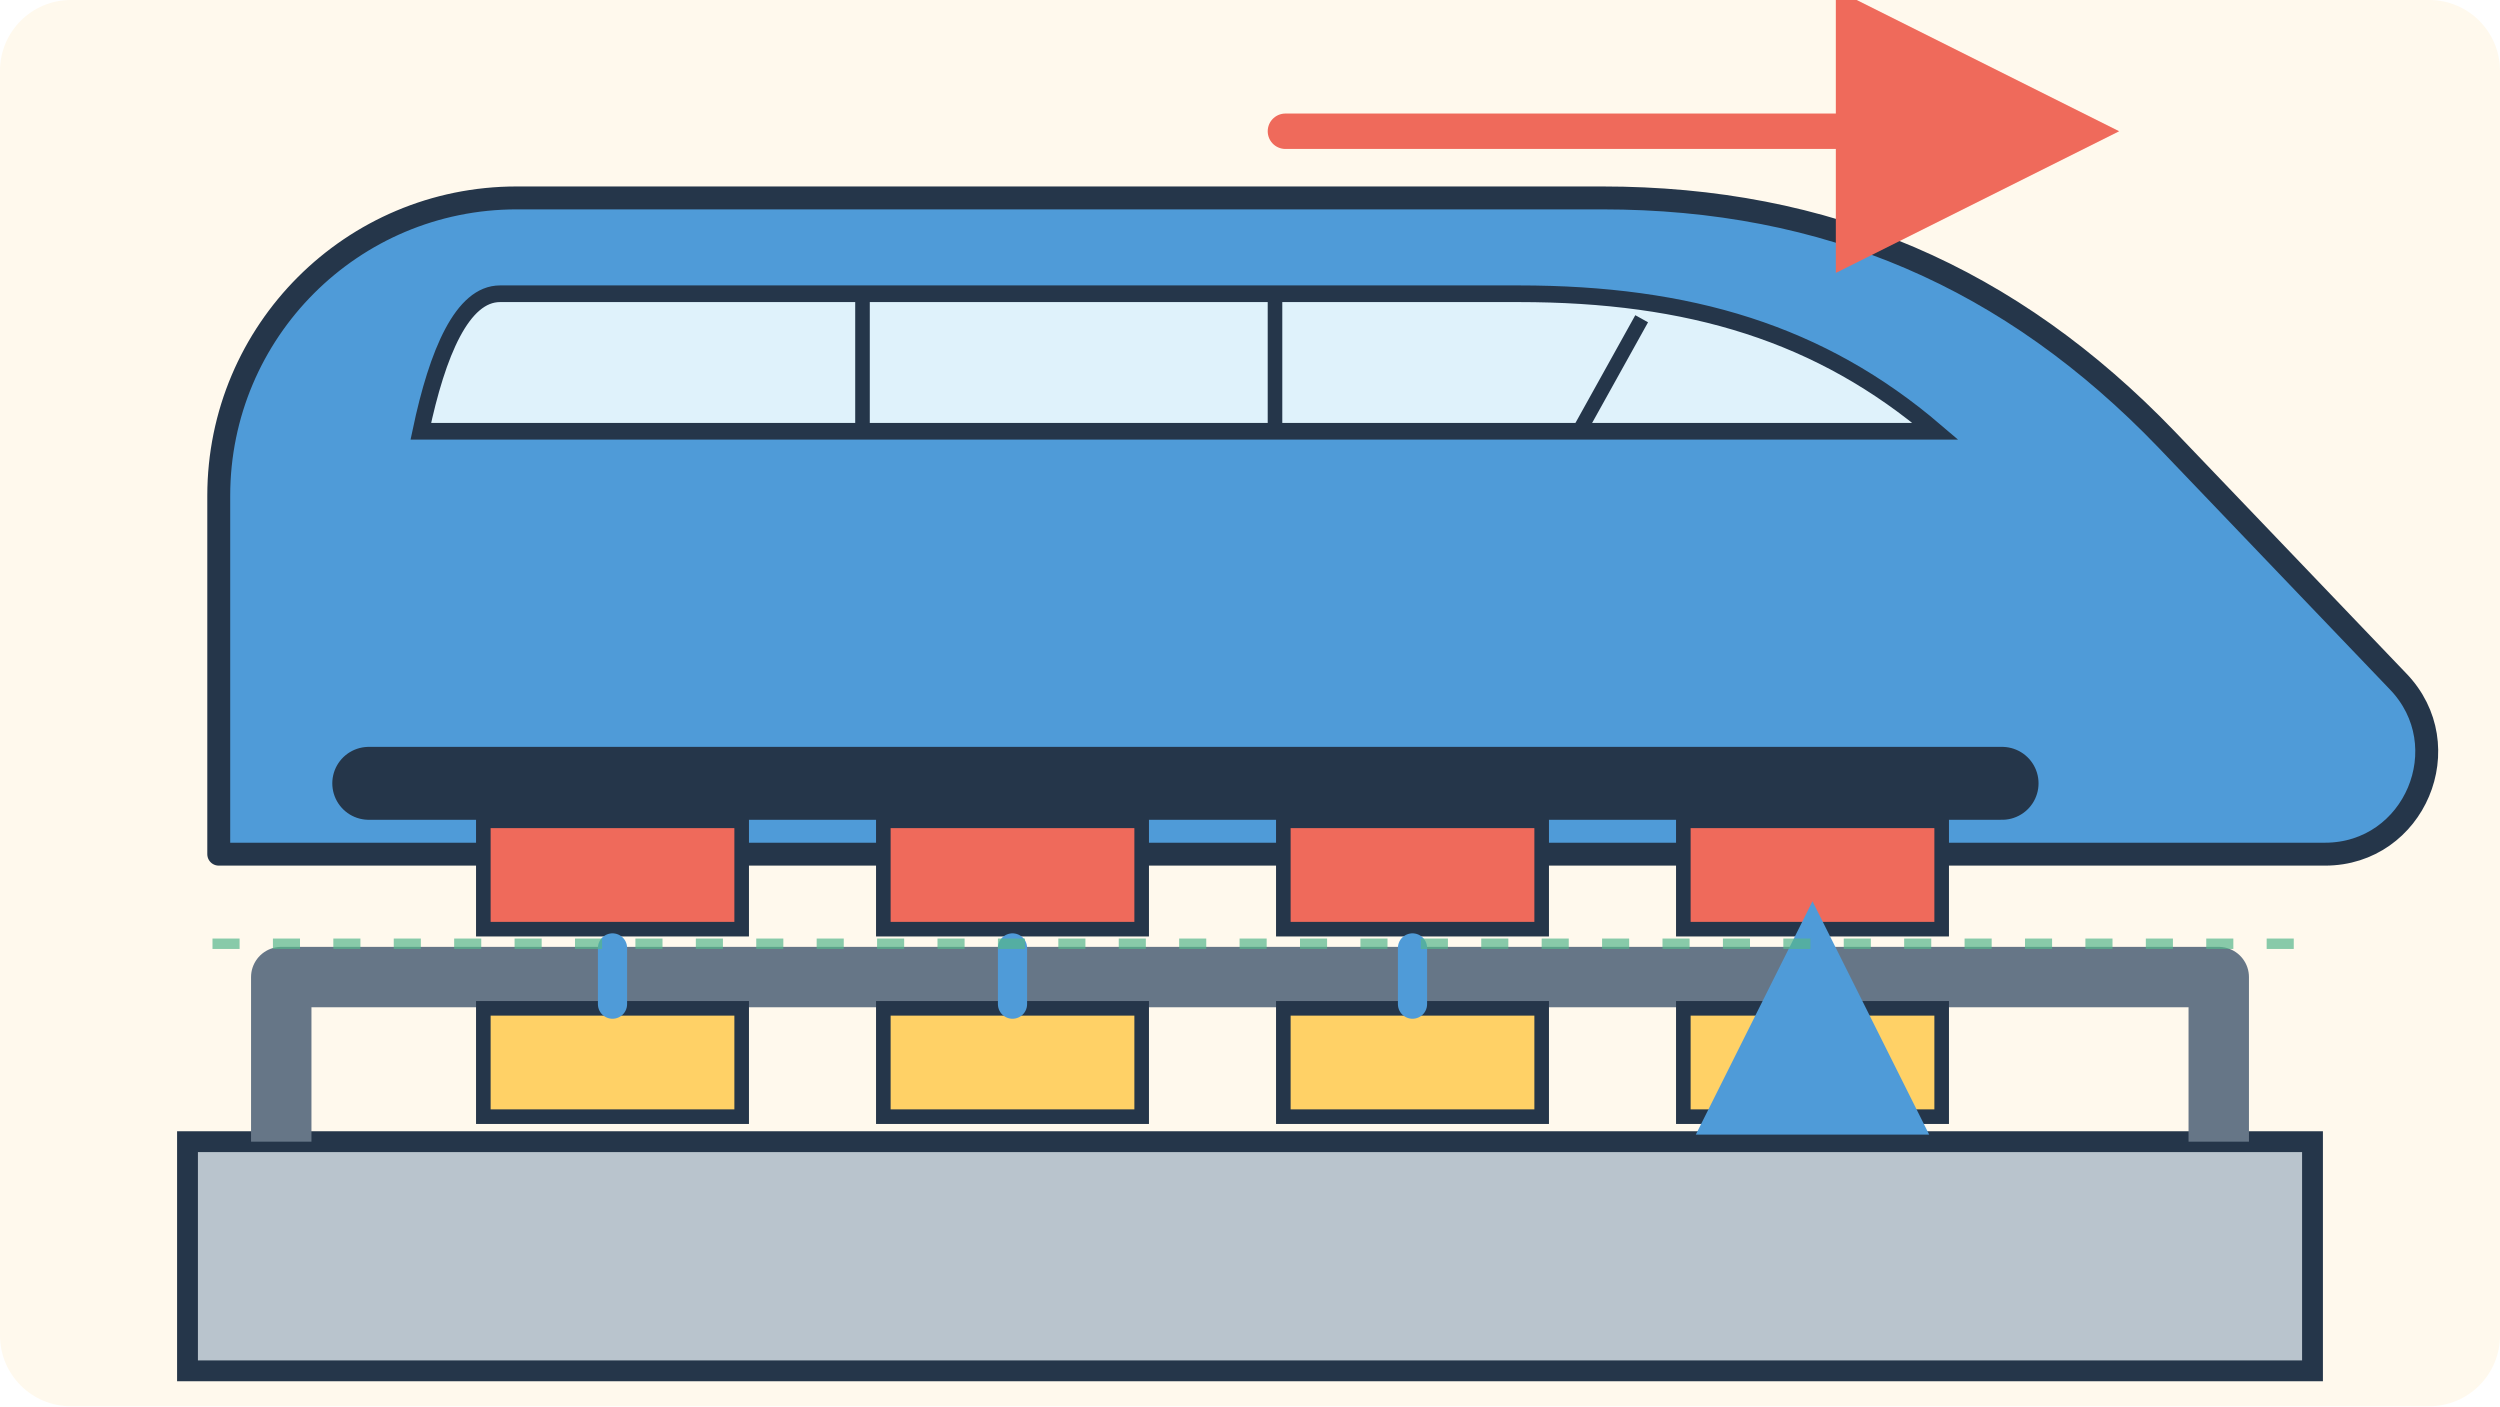
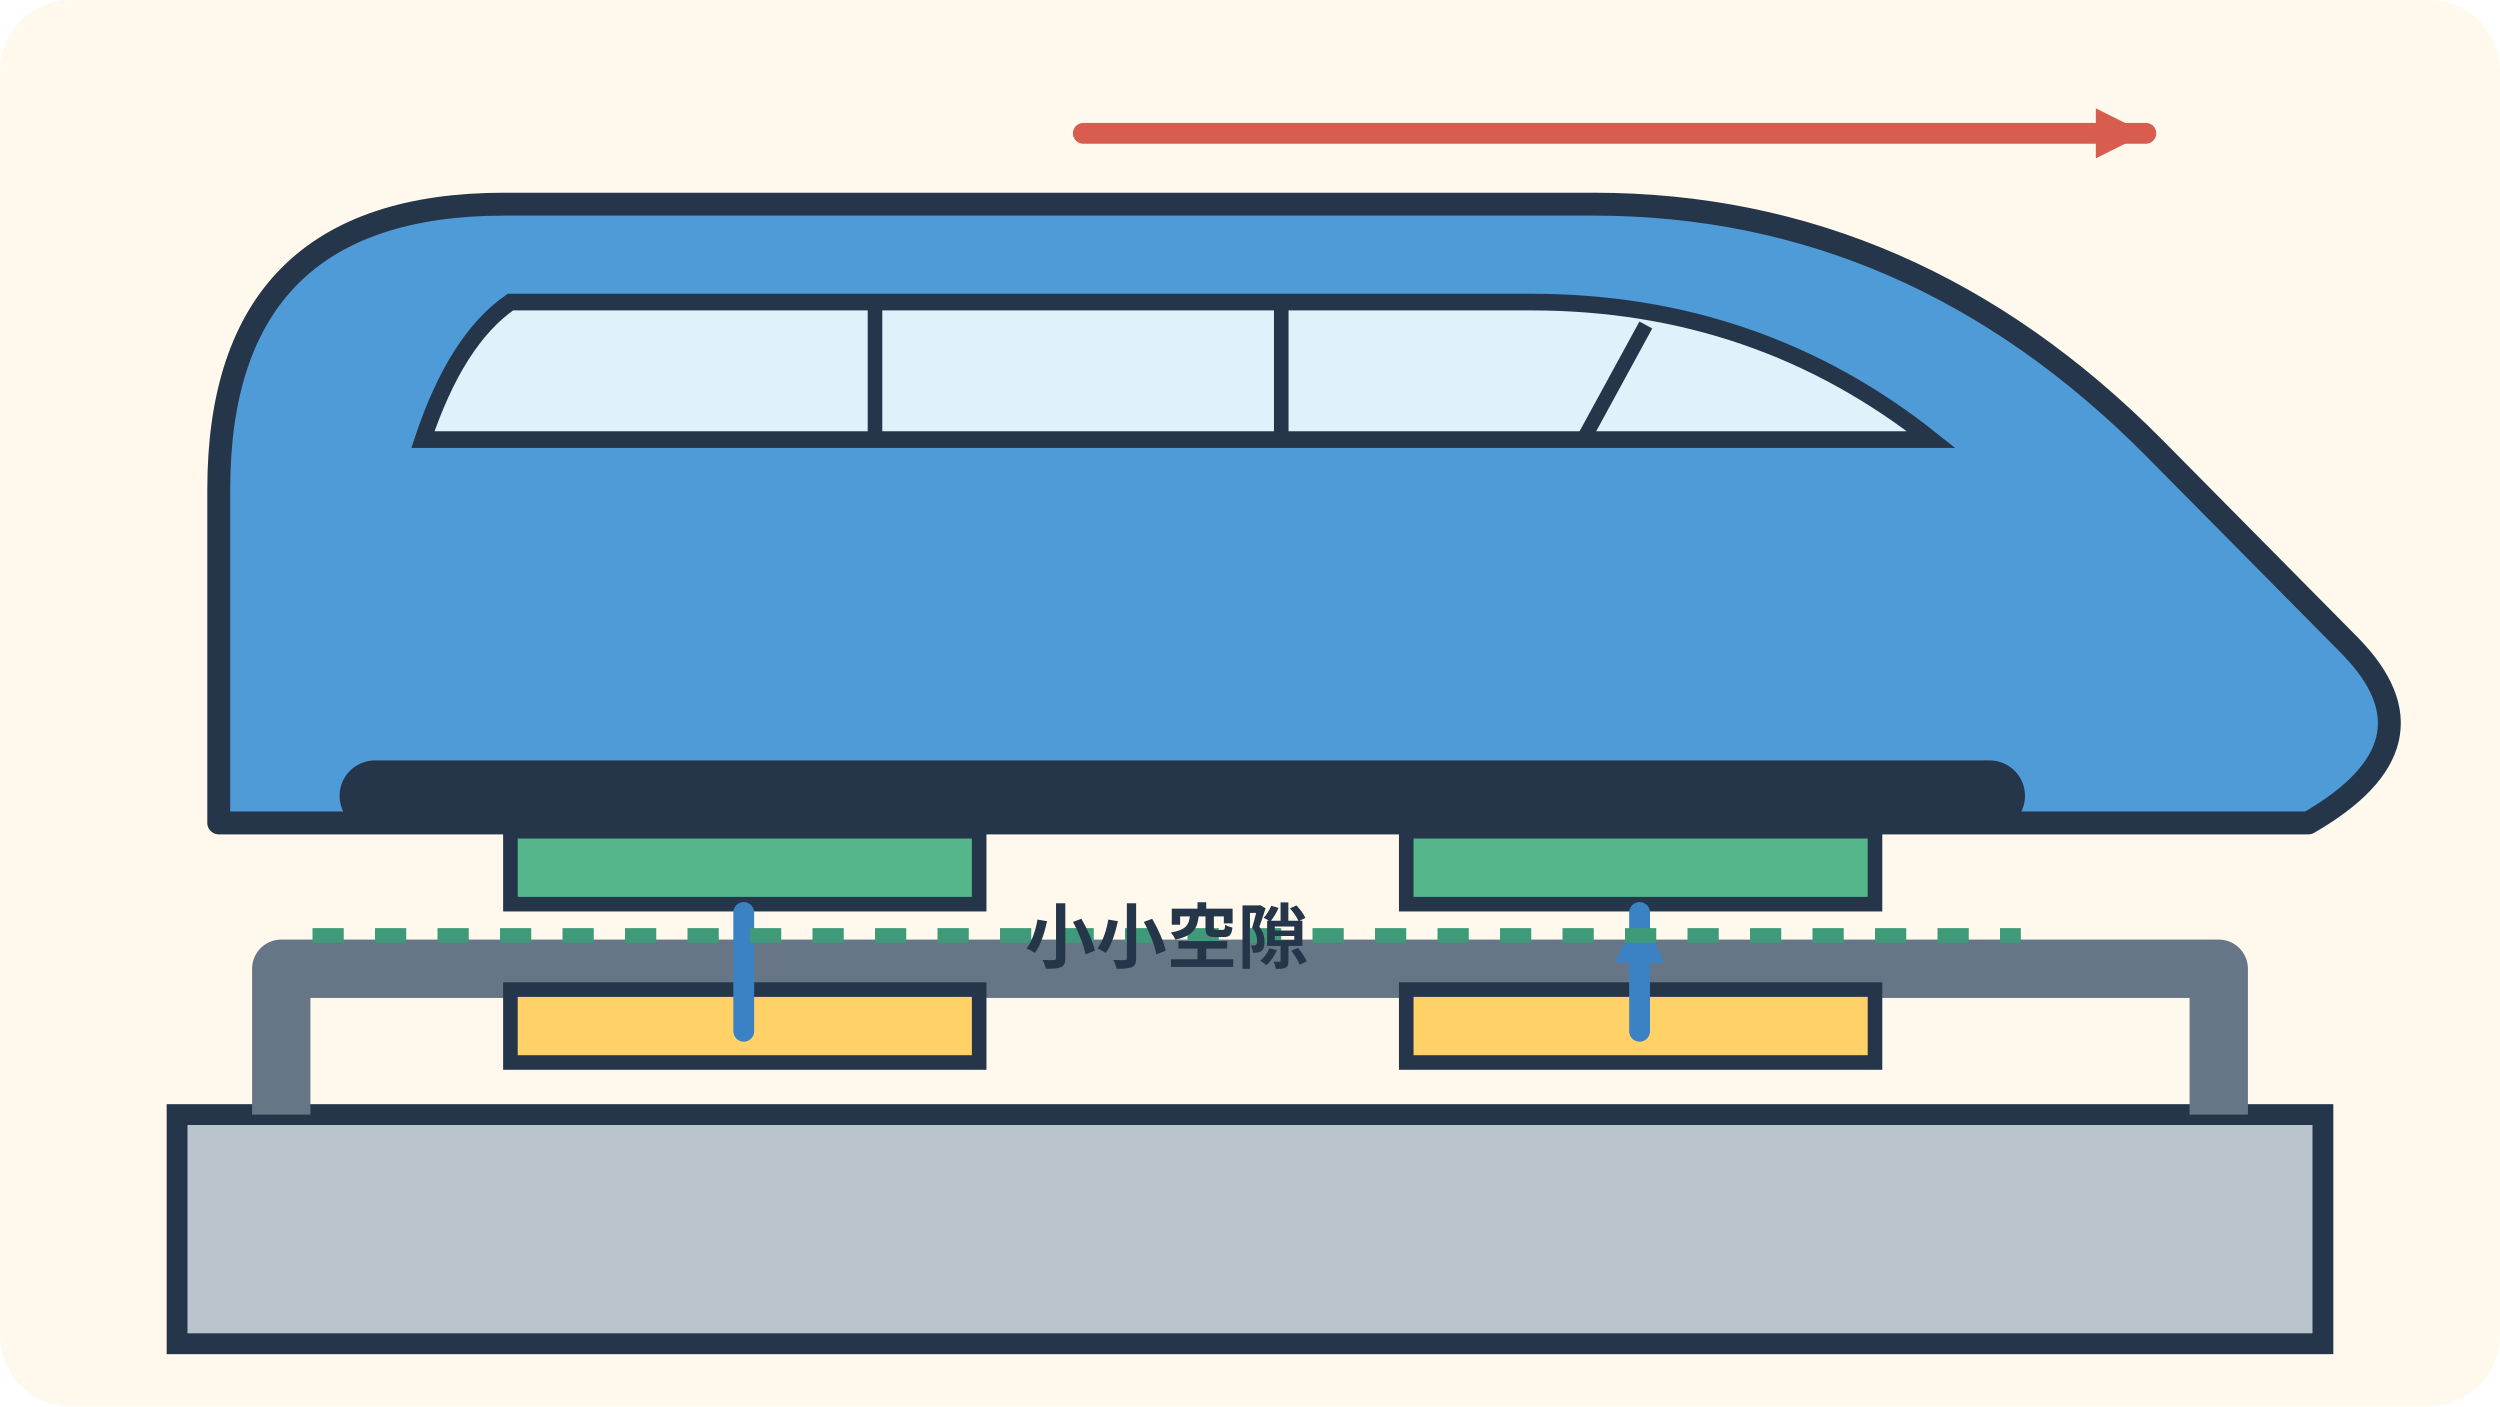
<svg xmlns="http://www.w3.org/2000/svg" viewBox="0 0 1200 675" role="img" aria-labelledby="title desc">
  <defs>
-     <marker id="upArrow" viewBox="0 0 10 10" refX="8" refY="5" markerWidth="8" markerHeight="8" orient="auto">
-       <path d="M0 0 10 5 0 10Z" fill="#4f9bd8" />
+     <marker id="upArrow" viewBox="0 0 20 20" refX="18" refY="10" markerWidth="30" markerHeight="30" markerUnits="userSpaceOnUse" orient="auto">
+       <path d="M2 2 18 10 2 18Z" fill="#3b82c4" />
    </marker>
-     <marker id="rightArrow" viewBox="0 0 10 10" refX="8" refY="5" markerWidth="8" markerHeight="8" orient="auto">
-       <path d="M0 0 10 5 0 10Z" fill="#ef6a5b" />
+     <marker id="rightArrow" viewBox="0 0 20 20" refX="18" refY="10" markerWidth="30" markerHeight="30" markerUnits="userSpaceOnUse" orient="auto">
+       <path d="M2 2 18 10 2 18Z" fill="#d95d4f" />
    </marker>
  </defs>
  <rect width="1200" height="675" rx="34" fill="#fff9ed" />
-   <path d="M90 548h1020v110H90Z" fill="#b9c4cd" stroke="#25364a" stroke-width="10" />
-   <path d="M135 548v-79h930v79" fill="none" stroke="#667687" stroke-width="29" stroke-linejoin="round" />
-   <path d="M105 388V238c0-79 64-143 143-143h521c108 0 196 38 271 116l111 116c30 31 8 83-35 83H105Z" fill="#4f9bd8" stroke="#25364a" stroke-width="11" stroke-linejoin="round" />
-   <path d="M240 141h489c82 0 145 19 200 66H202c8-38 20-66 38-66Z" fill="#dff2fb" stroke="#25364a" stroke-width="8" />
-   <path d="M414 141v66M612 141v66M788 153l-30 54" stroke="#25364a" stroke-width="7" />
-   <path d="M177 376h784" stroke="#25364a" stroke-width="35" stroke-linecap="round" />
-   <g stroke="#25364a" stroke-width="7">
-     <path d="M232 394h124v52H232zM424 394h124v52H424zM616 394h124v52H616zM808 394h124v52H808z" fill="#ef6a5b" />
-     <path d="M232 484h124v52H232zM424 484h124v52H424zM616 484h124v52H616zM808 484h124v52H808z" fill="#ffd166" />
-   </g>
-   <g stroke="#4f9bd8" stroke-width="14" stroke-linecap="round" marker-end="url(#upArrow)">
-     <path d="M294 482v-27M486 482v-27M678 482v-27M870 482v-27" />
-   </g>
-   <path d="M617 63h373" stroke="#ef6a5b" stroke-width="17" stroke-linecap="round" marker-end="url(#rightArrow)" />
-   <path d="M102 453h1010" stroke="#55b68b" stroke-width="5" stroke-dasharray="13 16" opacity=".7" />
+   <path d="M85 535H1115V645H85Z" fill="#b9c4cd" stroke="#25364a" stroke-width="10" />
+   <path d="M135 535V465H1065V535" fill="none" stroke="#667687" stroke-width="28" stroke-linejoin="round" />
+   <path d="M105 370V235Q105 98 242 98H765Q918 98 1034 215L1128 310Q1174 357 1108 395H105Z" fill="#4f9bd8" stroke="#25364a" stroke-width="11" stroke-linejoin="round" />
+   <path d="M245 145H735Q844 145 927 211H203Q219 163 245 145Z" fill="#dff2fb" stroke="#25364a" stroke-width="8" />
+   <path d="M420 145V211M615 145V211M790 156L760 211" stroke="#25364a" stroke-width="7" />
+   <path d="M180 382H955" stroke="#25364a" stroke-width="34" stroke-linecap="round" />
+   <path d="M245 399H470V434H245ZM675 399H900V434H675Z" fill="#55b68b" stroke="#25364a" stroke-width="7" />
+   <path d="M245 475H470V510H245ZM675 475H900V510H675Z" fill="#ffd166" stroke="#25364a" stroke-width="7" />
+   <path d="M357 495V438M787 495V438" stroke="#3b82c4" stroke-width="10" stroke-linecap="round" marker-end="url(#upArrow)" />
+   <path d="M520 64H1030" stroke="#d95d4f" stroke-width="10" stroke-linecap="round" marker-end="url(#rightArrow)" />
+   <path d="M150 449H970" stroke="#3e9a78" stroke-width="7" stroke-dasharray="15 15" />
+   <text x="560" y="462" font-family="sans-serif" font-size="34" font-weight="700" text-anchor="middle" fill="#25364a">小小空隙</text>
</svg>
